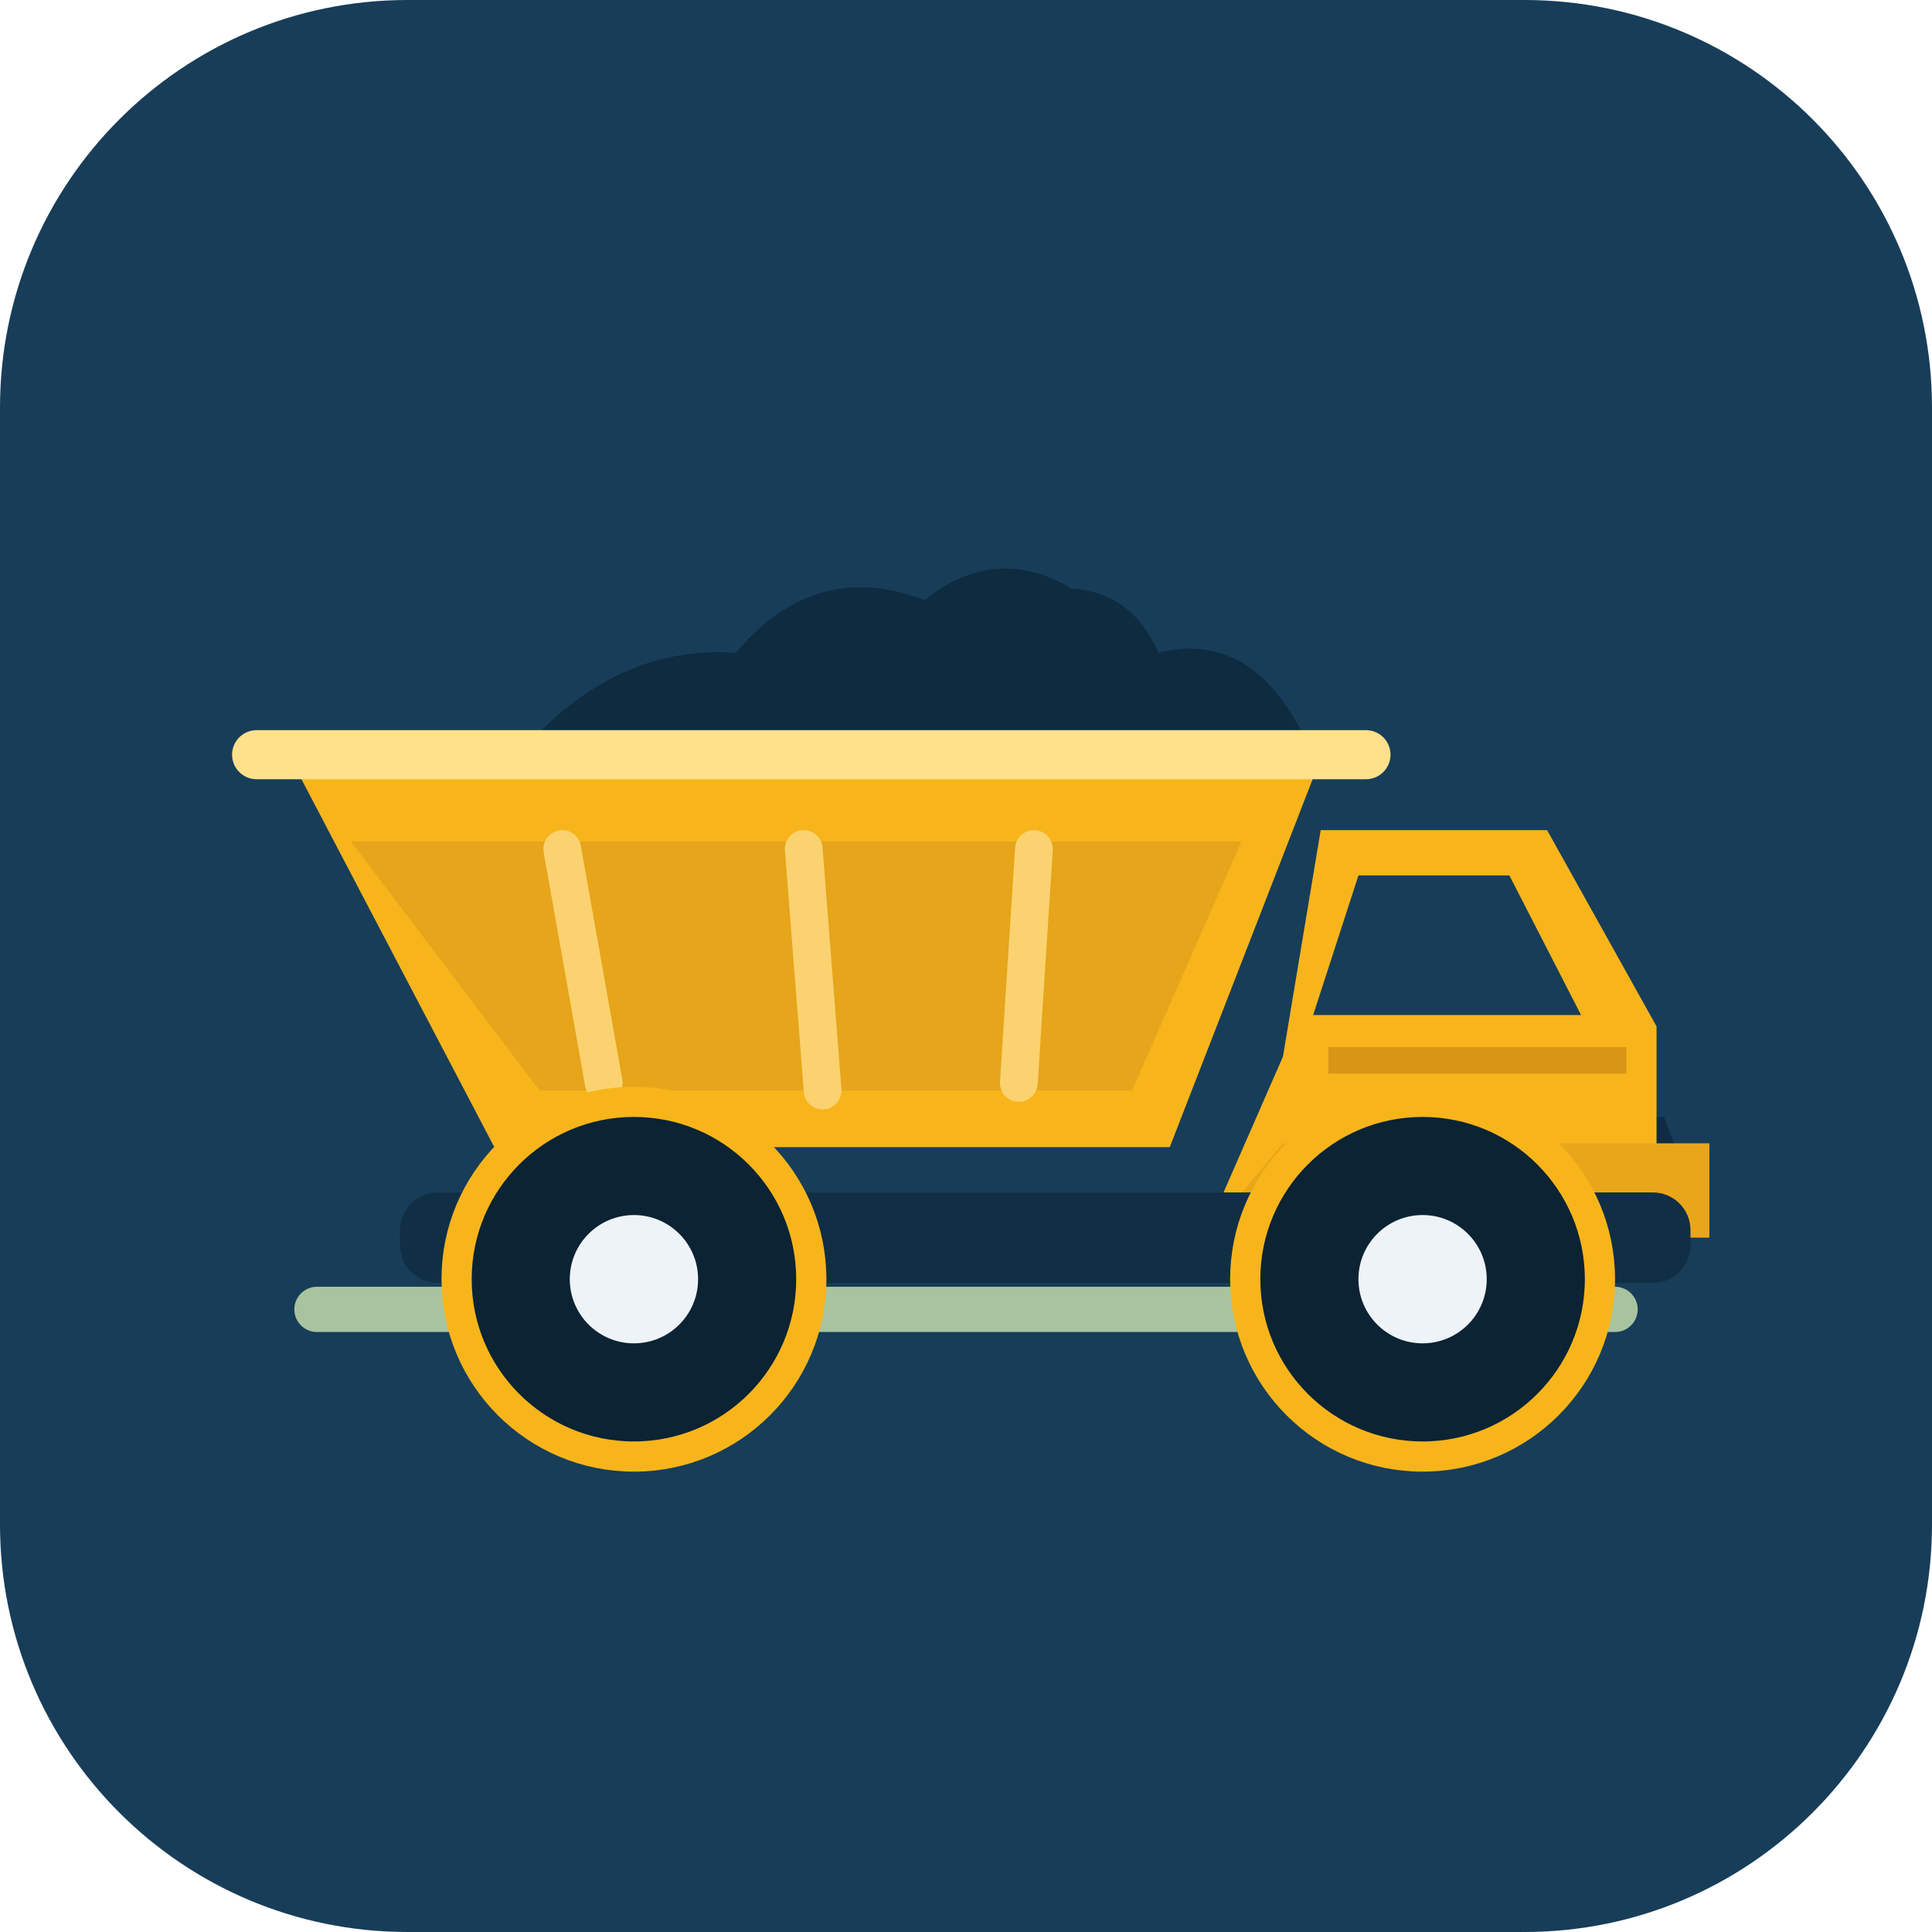
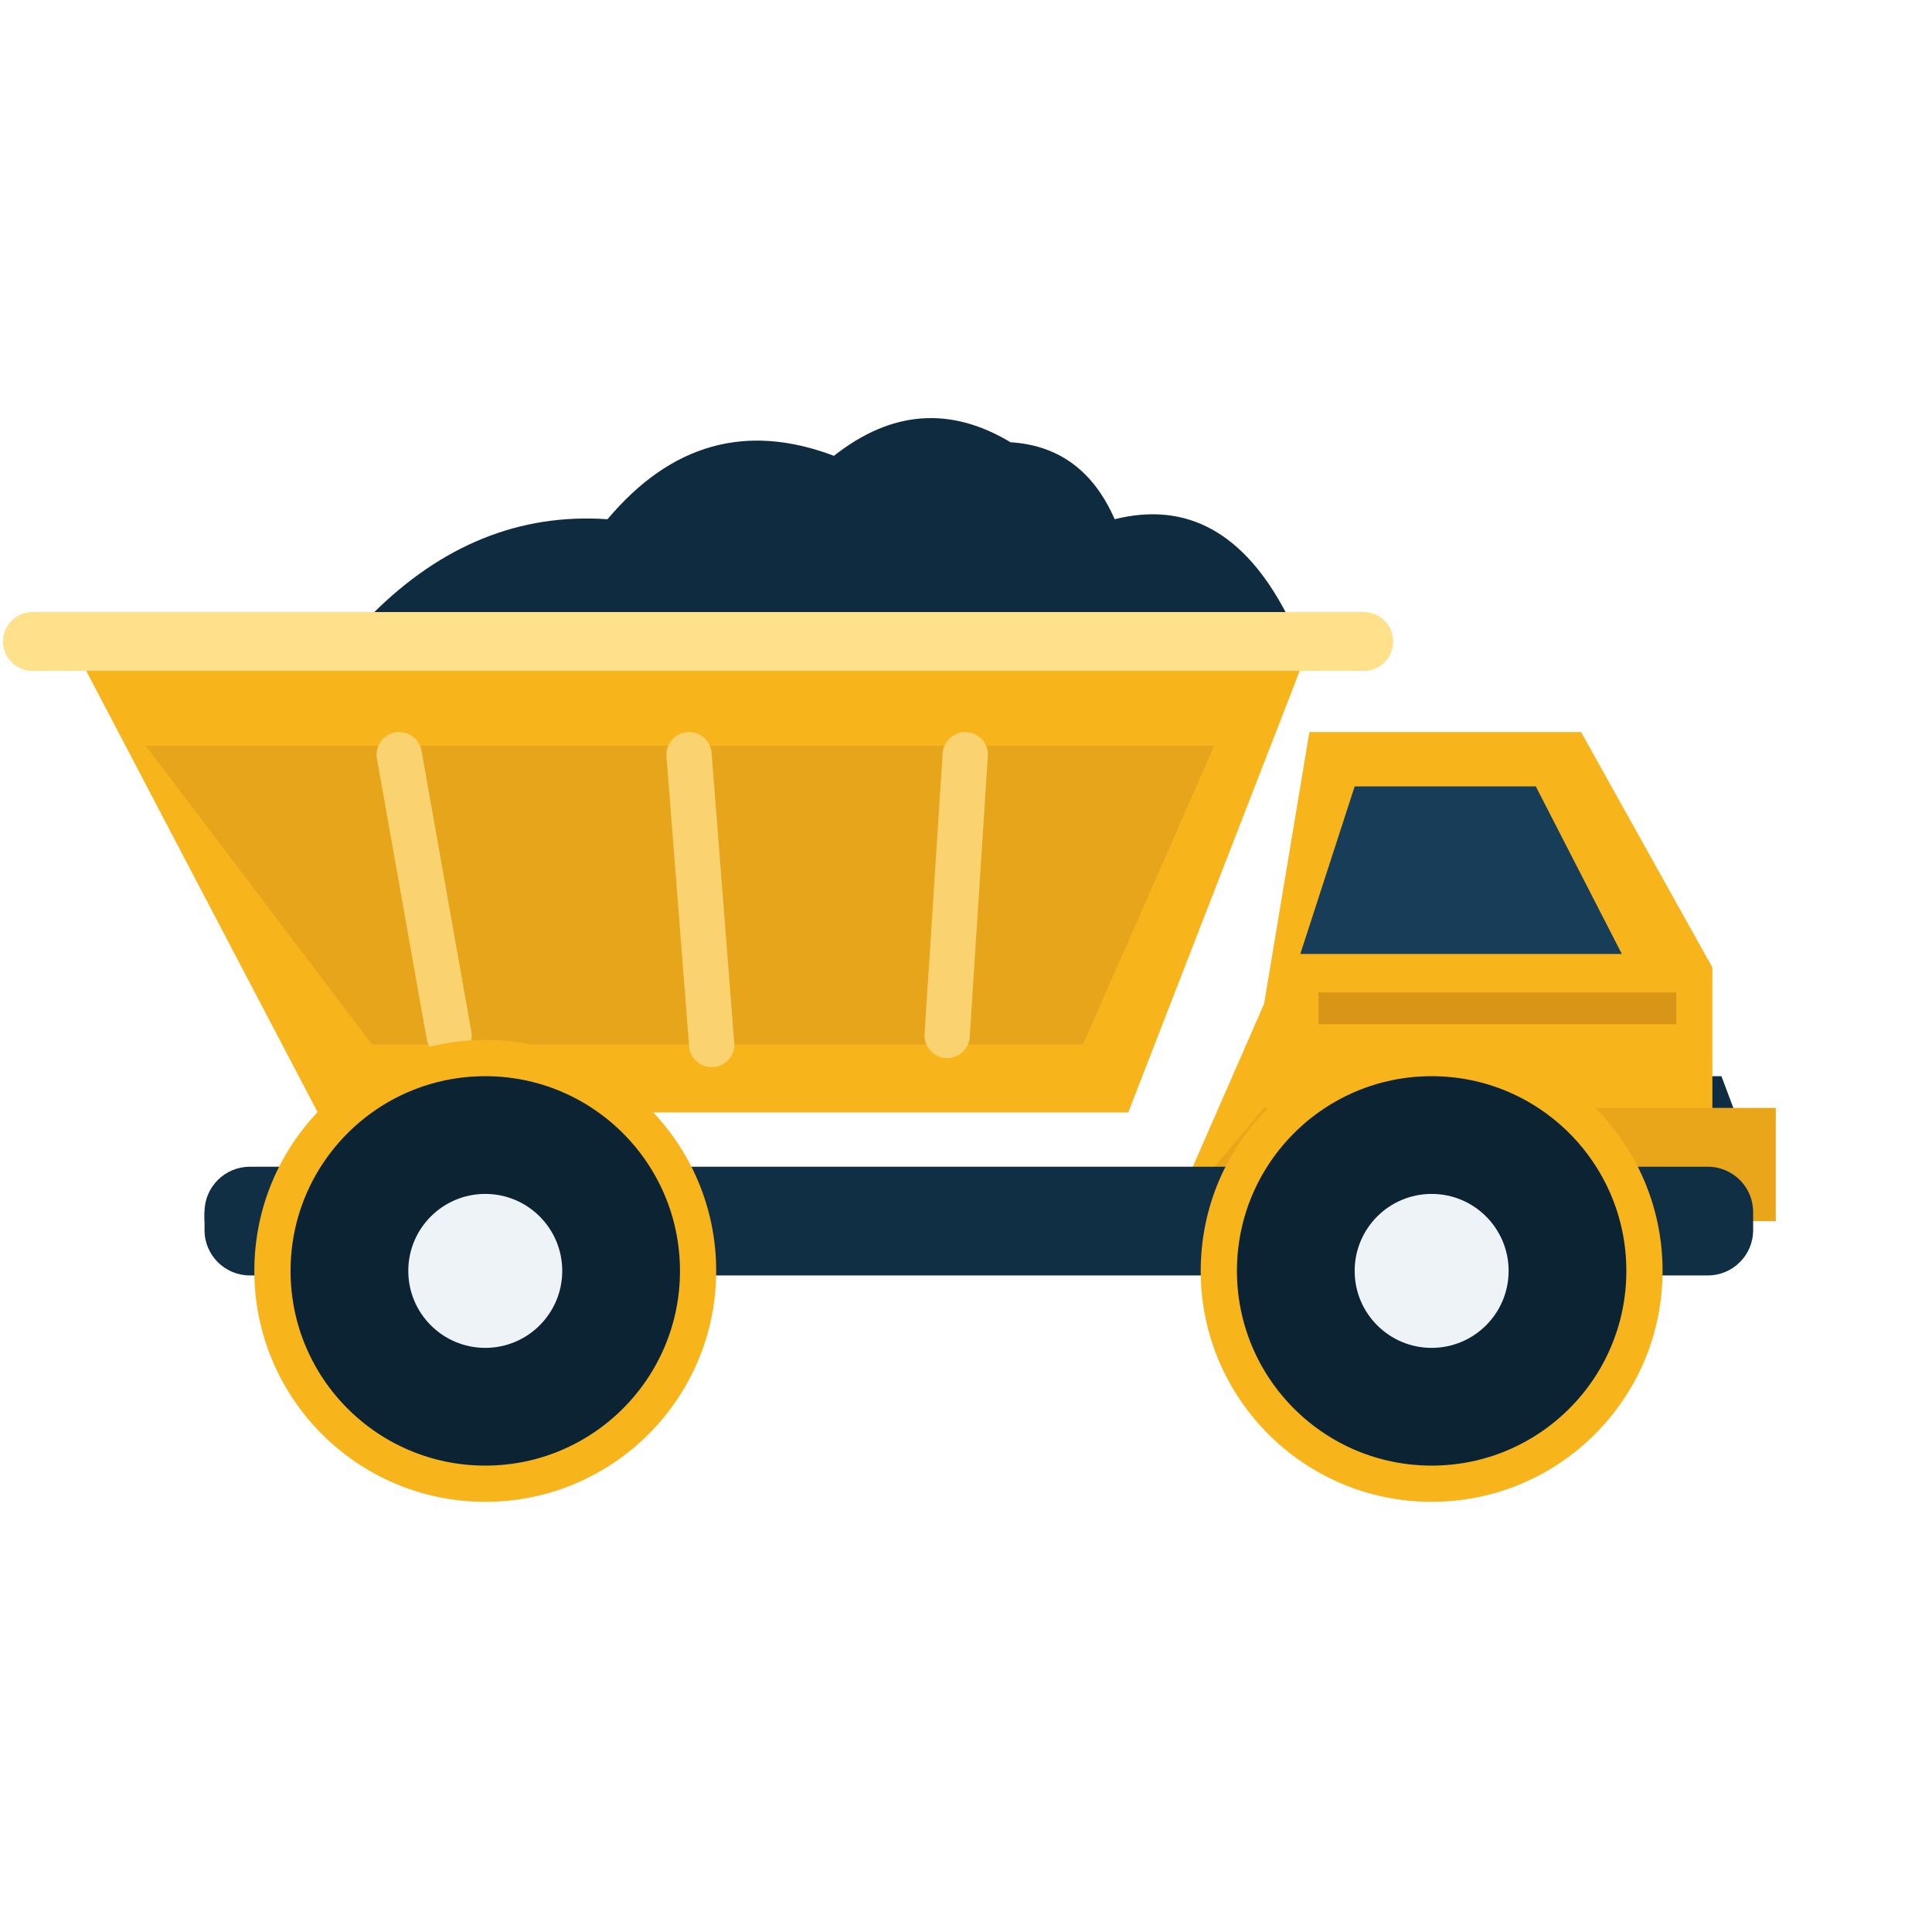
<svg xmlns="http://www.w3.org/2000/svg" viewBox="0 0 512 512" role="img" aria-labelledby="title desc">
-   <rect width="512" height="512" rx="108" fill="#173d59" />
-   <path d="M84 347h344" stroke="#a7c49f" stroke-width="12" stroke-linecap="round" />
-   <path d="M106 326h279l30-30h26l12 32H106z" fill="#0f2c42" />
-   <path d="M143 194q23-23 52-21 21-25 50-14 19-15 39-3 16 1 23 17 24-6 38 21z" fill="#0e2b40" />
-   <path d="M77 201h273l-40 103H131z" fill="#f7b51b" />
-   <path d="M93 223h236l-29 66H143z" fill="#e6a51a" />
-   <path d="M149 225l11 62m53-62 5 64m56-64-4 62" stroke="#fbd270" stroke-width="10" stroke-linecap="round" />
-   <path d="M350 220h60l29 52v56H319l21-48z" fill="#f7b51b" />
-   <path d="M360 232h40l19 37h-71z" fill="#173d59" />
-   <path d="M352 281h79" stroke="#d99516" stroke-width="7" />
-   <path d="M340 303h113v25H319z" fill="#eaa61a" />
-   <rect x="106" y="316" width="342" height="24" rx="10" fill="#102f45" />
-   <circle cx="168" cy="339" r="47" fill="#0b2333" stroke="#f7b51b" stroke-width="8" />
-   <circle cx="168" cy="339" r="17" fill="#eef3f7" />
-   <circle cx="377" cy="339" r="47" fill="#0b2333" stroke="#f7b51b" stroke-width="8" />
-   <circle cx="377" cy="339" r="17" fill="#eef3f7" />
-   <path d="M68 200h294" stroke="#ffe08b" stroke-width="13" stroke-linecap="round" />
+   <g transform="translate(-73 -70) scale(1.2)">
+     <path d="M106 326h279l30-30h26l12 32H106z" fill="#0f2c42" />
+     <path d="M143 194q23-23 52-21 21-25 50-14 19-15 39-3 16 1 23 17 24-6 38 21z" fill="#0e2b40" />
+     <path d="M77 201h273l-40 103H131z" fill="#f7b51b" />
+     <path d="M93 223h236l-29 66H143z" fill="#e6a51a" />
+     <path d="M149 225l11 62m53-62 5 64m56-64-4 62" stroke="#fbd270" stroke-width="10" stroke-linecap="round" />
+     <path d="M350 220h60l29 52v56H319l21-48z" fill="#f7b51b" />
+     <path d="M360 232h40l19 37h-71z" fill="#173d59" />
+     <path d="M352 281h79" stroke="#d99516" stroke-width="7" />
+     <path d="M340 303h113v25H319z" fill="#eaa61a" />
+     <rect x="106" y="316" width="342" height="24" rx="10" fill="#102f45" />
+     <circle cx="168" cy="339" r="47" fill="#0b2333" stroke="#f7b51b" stroke-width="8" />
+     <circle cx="168" cy="339" r="17" fill="#eef3f7" />
+     <circle cx="377" cy="339" r="47" fill="#0b2333" stroke="#f7b51b" stroke-width="8" />
+     <circle cx="377" cy="339" r="17" fill="#eef3f7" />
+     <path d="M68 200h294" stroke="#ffe08b" stroke-width="13" stroke-linecap="round" />
+   </g>
</svg>
